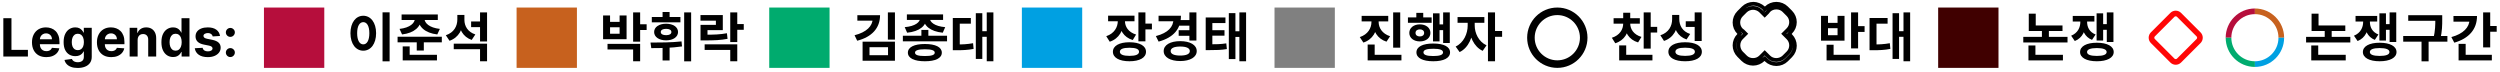
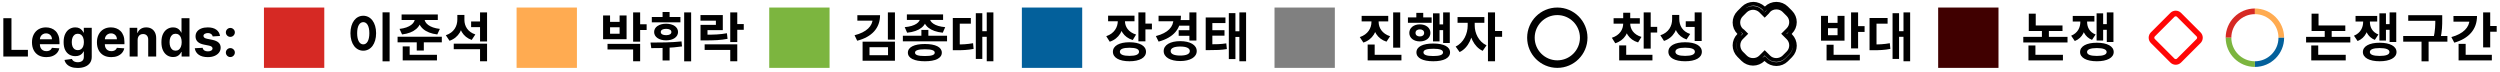
<svg xmlns="http://www.w3.org/2000/svg" width="663" height="19" viewBox="0 0 663 19" fill="none">
  <circle cx="413" cy="10" r="7" stroke="black" stroke-width="2" />
-   <path d="M598 3C594.134 3 591 6.134 591 10" stroke="#B60E3C" stroke-width="1.5" />
-   <path d="M605 10C605 6.134 601.866 3 598 3" stroke="#C7611E" stroke-width="1.5" />
-   <path d="M598 17C601.866 17 605 13.866 605 10" stroke="#00A0E2" stroke-width="1.5" />
-   <path d="M591 10C591 13.866 594.134 17 598 17" stroke="#00AB6E" stroke-width="1.5" />
+   <path d="M598 3C594.134 3 591 6.134 591 10" stroke="#d62924" stroke-width="1.5" />
+   <path d="M605 10C605 6.134 601.866 3 598 3" stroke="#ffab51" stroke-width="1.5" />
+   <path d="M598 17C601.866 17 605 13.866 605 10" stroke="#03609b" stroke-width="1.5" />
+   <path d="M591 10C591 13.866 594.134 17 598 17" stroke="#7cb53f" stroke-width="1.5" />
  <path d="M471.09 1.994C471.888 1.994 472.586 2.292 473.084 2.789L474.181 3.882C475.277 4.975 475.277 6.764 474.181 7.857L473.782 8.255L473.084 8.95L473.782 9.646L474.181 10.043C475.277 11.137 475.277 12.925 474.181 14.019L473.084 15.112C472.586 15.609 471.788 15.907 471.09 15.907C470.293 15.907 469.595 15.609 469.097 15.112L468.698 14.714L468 14.019L467.302 14.714L466.903 15.112C466.405 15.609 465.707 15.907 464.91 15.907C464.112 15.907 463.414 15.609 462.916 15.112L461.819 14.019C461.321 13.522 461.022 12.727 461.022 12.031C461.022 11.236 461.321 10.54 461.819 10.043L462.218 9.646L462.916 8.95L462.218 8.255L461.819 7.957C460.723 6.863 460.723 5.075 461.819 3.981L462.916 2.888C463.414 2.391 464.212 2.093 464.91 2.093C465.607 2.093 466.405 2.391 466.903 2.888L467.302 3.286L468 3.981L468.698 3.286L469.097 2.789C469.595 2.292 470.293 1.994 471.09 1.994ZM471.09 1C470.093 1 469.097 1.398 468.399 2.093L468 2.491L467.701 2.093C466.903 1.398 465.907 1 465.009 1C464.012 1 463.016 1.398 462.318 2.093L461.121 3.286C459.626 4.776 459.626 7.161 461.121 8.652L461.421 8.95L461.121 9.348C459.626 10.838 459.626 13.224 461.121 14.714L462.218 15.807C462.916 16.503 463.913 16.901 464.91 16.901C465.907 16.901 466.903 16.503 467.601 15.807L468 15.509L468.399 15.907C469.097 16.602 470.093 17 471.09 17C472.087 17 473.084 16.602 473.782 15.907L474.879 14.814C476.374 13.323 476.374 10.938 474.879 9.447L474.48 9.05L474.879 8.553C476.374 7.062 476.374 4.677 474.879 3.186L473.782 2.093C473.084 1.398 472.087 1 471.09 1Z" stroke="black" />
  <rect x="514" y="2" width="16" height="16" fill="#400000" />
-   <rect x="70" y="2" width="16" height="16" fill="#B60E3C" />
+   <rect x="70" y="2" width="16" height="16" fill="#d62924" />
  <rect x="577" y="3.061" width="9.814" height="9.814" rx="1.25" transform="rotate(45 577 3.06066)" stroke="#FF0606" stroke-width="1.5" />
  <path d="M430.472 5.746H431.984V6.236C431.984 8.602 430.836 10.702 428.372 11.472L427.462 10.016C429.562 9.358 430.472 7.804 430.472 6.236V5.746ZM430.808 5.746H432.334V6.236C432.334 7.678 433.216 9.176 435.316 9.792L434.42 11.248C431.97 10.534 430.808 8.49 430.808 6.236V5.746ZM427.924 4.822H434.882V6.278H427.924V4.822ZM430.472 3.38H432.334V5.396H430.472V3.38ZM435.904 3.282H437.766V12.886H435.904V3.282ZM437.234 7.118H439.488V8.63H437.234V7.118ZM429.408 14.538H438.228V16.022H429.408V14.538ZM429.408 12.046H431.27V15.504H429.408V12.046ZM443.449 3.954H445.003V5.116C445.003 7.72 443.841 10.002 441.293 10.856L440.327 9.358C442.539 8.644 443.449 6.894 443.449 5.116V3.954ZM443.841 3.954H445.339V5.032C445.339 6.754 446.179 8.35 448.237 9.008L447.271 10.464C444.877 9.638 443.841 7.552 443.841 5.032V3.954ZM449.427 3.282H451.289V10.87H449.427V3.282ZM446.893 11.206C449.637 11.206 451.331 12.144 451.331 13.726C451.331 15.322 449.637 16.246 446.893 16.246C444.149 16.246 442.455 15.322 442.455 13.726C442.455 12.144 444.149 11.206 446.893 11.206ZM446.893 12.648C445.213 12.648 444.317 12.998 444.317 13.726C444.317 14.454 445.213 14.818 446.893 14.818C448.587 14.818 449.483 14.454 449.483 13.726C449.483 12.998 448.587 12.648 446.893 12.648ZM447.061 5.634H449.693V7.146H447.061V5.634Z" fill="black" />
  <path d="M101.45 3.268H103.326V16.274H101.45V3.268ZM96.34 4.178C98.3 4.178 99.742 5.97 99.742 8.798C99.742 11.654 98.3 13.446 96.34 13.446C94.38 13.446 92.938 11.654 92.938 8.798C92.938 5.97 94.38 4.178 96.34 4.178ZM96.34 5.872C95.374 5.872 94.716 6.894 94.716 8.798C94.716 10.73 95.374 11.766 96.34 11.766C97.306 11.766 97.95 10.73 97.95 8.798C97.95 6.894 97.306 5.872 96.34 5.872ZM110.017 4.654H111.669V4.962C111.669 7.02 109.933 8.756 106.629 9.134L105.957 7.664C108.771 7.356 110.017 6.082 110.017 4.962V4.654ZM110.927 4.654H112.579V4.962C112.579 6.096 113.839 7.356 116.653 7.664L115.967 9.134C112.677 8.756 110.927 7.034 110.927 4.962V4.654ZM106.503 3.842H116.107V5.298H106.503V3.842ZM105.439 9.736H117.171V11.22H105.439V9.736ZM110.521 10.674H112.397V13.404H110.521V10.674ZM106.797 14.538H115.883V16.022H106.797V14.538ZM106.797 12.298H108.645V15.056H106.797V12.298ZM124.94 5.69H127.572V7.202H124.94V5.69ZM121.286 3.954H122.812V5.172C122.812 7.734 121.678 9.96 119.214 10.814L118.234 9.344C120.404 8.63 121.286 6.922 121.286 5.172V3.954ZM121.664 3.954H123.162V5.284C123.162 6.894 124.03 8.476 126.06 9.134L125.094 10.59C122.742 9.778 121.664 7.678 121.664 5.284V3.954ZM120.334 11.584H129.168V16.246H127.306V13.054H120.334V11.584ZM127.306 3.282H129.168V10.996H127.306V3.282Z" fill="black" />
-   <rect x="137" y="2" width="16" height="16" fill="#C7611E" />
+   <rect x="137" y="2" width="16" height="16" fill="#ffab51" />
  <path d="M167.904 3.282H169.766V11.052H167.904V3.282ZM169.248 6.432H171.488V7.958H169.248V6.432ZM161.114 11.626H169.766V16.246H167.904V13.11H161.114V11.626ZM159.938 4.094H161.786V5.802H164.32V4.094H166.168V10.394H159.938V4.094ZM161.786 7.23V8.938H164.32V7.23H161.786ZM175.715 11.85H177.577V16.036H175.715V11.85ZM181.441 3.296H183.289V16.26H181.441V3.296ZM172.719 12.76L172.509 11.29C174.987 11.29 178.053 11.276 180.741 10.982L180.867 12.312C178.067 12.732 175.141 12.76 172.719 12.76ZM172.859 4.514H180.447V5.928H172.859V4.514ZM176.653 6.292C178.515 6.292 179.817 7.174 179.817 8.49C179.817 9.806 178.515 10.702 176.653 10.702C174.777 10.702 173.475 9.806 173.475 8.49C173.475 7.174 174.777 6.292 176.653 6.292ZM176.653 7.65C175.799 7.65 175.239 7.93 175.239 8.49C175.239 9.05 175.799 9.33 176.653 9.33C177.493 9.33 178.053 9.05 178.053 8.49C178.053 7.93 177.493 7.65 176.653 7.65ZM175.715 3.184H177.577V5.41H175.715V3.184ZM185.78 9.204H186.872C189.42 9.204 190.988 9.148 192.78 8.812L192.948 10.296C191.128 10.646 189.49 10.716 186.872 10.716H185.78V9.204ZM185.766 3.996H191.688V7.986H187.628V9.918H185.78V6.6H189.854V5.48H185.766V3.996ZM193.662 3.296H195.524V11.164H193.662V3.296ZM194.992 6.376H197.246V7.902H194.992V6.376ZM186.872 11.752H195.524V16.246H193.662V13.236H186.872V11.752Z" fill="black" />
-   <rect x="204" y="2" width="16" height="16" fill="#00AB6E" />
+   <rect x="204" y="2" width="16" height="16" fill="#7cb53f" />
  <path d="M231.432 4.024H233.392C233.392 7.468 231.194 9.806 227.33 10.8L226.63 9.344C229.808 8.546 231.432 6.894 231.432 4.948V4.024ZM227.372 4.024H232.636V5.48H227.372V4.024ZM235.464 3.282H237.34V10.506H235.464V3.282ZM228.758 11.052H237.34V16.106H228.758V11.052ZM235.506 12.522H230.592V14.636H235.506V12.522ZM244.353 7.93H246.201V10.254H244.353V7.93ZM239.439 9.484H251.157V10.954H239.439V9.484ZM245.277 11.668C248.091 11.668 249.771 12.494 249.771 13.964C249.771 15.434 248.091 16.246 245.277 16.246C242.463 16.246 240.769 15.434 240.769 13.964C240.769 12.494 242.463 11.668 245.277 11.668ZM245.277 13.068C243.527 13.068 242.659 13.348 242.659 13.964C242.659 14.594 243.527 14.86 245.277 14.86C247.027 14.86 247.895 14.594 247.895 13.964C247.895 13.348 247.027 13.068 245.277 13.068ZM244.017 4.5H245.669V4.822C245.669 6.768 243.919 8.35 240.573 8.672L239.929 7.202C242.771 6.964 244.017 5.83 244.017 4.822V4.5ZM244.927 4.5H246.579V4.822C246.579 5.83 247.811 6.964 250.667 7.202L250.023 8.672C246.691 8.35 244.927 6.782 244.927 4.822V4.5ZM240.503 3.814H250.107V5.284H240.503V3.814ZM261.684 3.282H263.448V16.246H261.684V3.282ZM259.948 8.266H262.104V9.764H259.948V8.266ZM258.786 3.506H260.508V15.63H258.786V3.506ZM252.682 11.794H253.592C255.188 11.794 256.518 11.738 258.058 11.458L258.198 12.97C256.63 13.278 255.258 13.32 253.592 13.32H252.682V11.794ZM252.682 4.78H257.47V6.278H254.53V12.522H252.682V4.78Z" fill="black" />
-   <rect x="271" y="2" width="16" height="16" fill="#00A0E2" />
+   <rect x="271" y="2" width="16" height="16" fill="#03609b" />
  <path d="M296.444 4.724H297.97V5.536C297.97 8.014 296.808 10.24 294.302 11.066L293.378 9.596C295.534 8.882 296.444 7.188 296.444 5.536V4.724ZM296.822 4.724H298.334V5.536C298.334 7.048 299.202 8.532 301.288 9.162L300.406 10.618C297.942 9.876 296.822 7.846 296.822 5.536V4.724ZM293.868 4.15H300.868V5.634H293.868V4.15ZM301.904 3.282H303.766V10.968H301.904V3.282ZM303.248 6.264H305.488V7.79H303.248V6.264ZM299.538 11.206C302.226 11.206 303.92 12.144 303.92 13.726C303.92 15.308 302.226 16.246 299.538 16.246C296.836 16.246 295.142 15.308 295.142 13.726C295.142 12.144 296.836 11.206 299.538 11.206ZM299.538 12.662C297.886 12.662 296.99 12.998 296.99 13.726C296.99 14.454 297.886 14.818 299.538 14.818C301.19 14.818 302.072 14.454 302.072 13.726C302.072 12.998 301.19 12.662 299.538 12.662ZM312.683 5.326H315.721V6.81H312.683V5.326ZM312.585 8.014H315.623V9.498H312.585V8.014ZM315.427 3.282H317.289V10.744H315.427V3.282ZM311.199 4.164H313.187C313.187 7.692 311.199 9.96 307.265 11.038L306.537 9.568C309.827 8.714 311.199 7.09 311.199 5.06V4.164ZM307.251 4.164H312.501V5.648H307.251V4.164ZM312.991 10.912C315.623 10.912 317.373 11.92 317.373 13.544C317.373 15.168 315.623 16.19 312.991 16.19C310.359 16.19 308.609 15.168 308.609 13.544C308.609 11.92 310.359 10.912 312.991 10.912ZM312.991 12.34C311.409 12.34 310.457 12.746 310.457 13.544C310.457 14.342 311.409 14.734 312.991 14.734C314.587 14.734 315.539 14.342 315.539 13.544C315.539 12.746 314.587 12.34 312.991 12.34ZM319.752 11.752H320.662C322.552 11.752 323.756 11.724 325.212 11.5L325.366 13.012C323.882 13.264 322.594 13.292 320.662 13.292H319.752V11.752ZM319.752 4.626H324.988V6.11H321.516V12.368H319.752V4.626ZM321.012 8.014H324.736V9.456H321.012V8.014ZM328.684 3.282H330.462V16.246H328.684V3.282ZM327.13 8.294H329.272V9.792H327.13V8.294ZM325.884 3.478H327.634V15.658H325.884V3.478Z" fill="black" />
  <rect x="338" y="2" width="16" height="16" fill="#808080" />
  <path d="M363.71 4.724H365.25V5.816C365.25 8.266 364.06 10.478 361.568 11.29L360.616 9.834C362.772 9.134 363.71 7.454 363.71 5.816V4.724ZM364.088 4.724H365.614V5.816C365.614 7.356 366.538 8.938 368.652 9.61L367.7 11.052C365.264 10.282 364.088 8.168 364.088 5.816V4.724ZM361.106 4.206H368.162V5.676H361.106V4.206ZM369.464 3.296H371.34V12.648H369.464V3.296ZM362.702 14.538H371.662V16.022H362.702V14.538ZM362.702 11.808H364.564V15.28H362.702V11.808ZM382.721 3.282H384.485V11.402H382.721V3.282ZM381.139 6.474H383.211V7.986H381.139V6.474ZM380.033 3.534H381.769V10.982H380.033V3.534ZM373.383 4.612H379.669V6.04H373.383V4.612ZM376.547 6.46C378.171 6.46 379.347 7.384 379.347 8.728C379.347 10.072 378.171 10.982 376.547 10.982C374.923 10.982 373.747 10.072 373.747 8.728C373.747 7.384 374.923 6.46 376.547 6.46ZM376.547 7.79C375.861 7.79 375.399 8.126 375.399 8.728C375.399 9.33 375.861 9.666 376.547 9.666C377.219 9.666 377.681 9.33 377.681 8.728C377.681 8.126 377.219 7.79 376.547 7.79ZM375.609 3.408H377.443V5.592H375.609V3.408ZM380.103 11.542C382.875 11.542 384.555 12.382 384.555 13.894C384.555 15.392 382.875 16.246 380.103 16.246C377.317 16.246 375.637 15.392 375.637 13.894C375.637 12.382 377.317 11.542 380.103 11.542ZM380.103 12.928C378.367 12.928 377.499 13.222 377.499 13.894C377.499 14.552 378.367 14.86 380.103 14.86C381.825 14.86 382.693 14.552 382.693 13.894C382.693 13.222 381.825 12.928 380.103 12.928ZM389.23 5.326H390.7V6.782C390.7 9.708 389.468 12.69 387.088 13.81L386.038 12.34C388.18 11.332 389.23 8.91 389.23 6.782V5.326ZM389.622 5.326H391.092V6.782C391.092 8.742 392.1 11.038 394.228 12.018L393.206 13.488C390.826 12.382 389.622 9.54 389.622 6.782V5.326ZM386.542 4.528H393.654V6.054H386.542V4.528ZM394.606 3.282H396.482V16.246H394.606V3.282ZM396.062 8.224H398.358V9.764H396.062V8.224Z" fill="black" />
  <path d="M0.885 15V4.818H3.038V13.225H7.403V15H0.885ZM12.269 15.149C11.483 15.149 10.807 14.99 10.24 14.672C9.677 14.35 9.243 13.896 8.938 13.31C8.633 12.72 8.48 12.022 8.48 11.217C8.48 10.431 8.633 9.742 8.938 9.148C9.243 8.555 9.672 8.093 10.225 7.761C10.782 7.43 11.435 7.264 12.184 7.264C12.688 7.264 13.157 7.345 13.591 7.508C14.029 7.667 14.41 7.907 14.735 8.229C15.063 8.55 15.318 8.955 15.5 9.442C15.682 9.926 15.774 10.492 15.774 11.142V11.724H9.325V10.411H13.78C13.78 10.106 13.714 9.836 13.581 9.601C13.449 9.366 13.265 9.182 13.029 9.049C12.797 8.913 12.527 8.845 12.219 8.845C11.897 8.845 11.612 8.92 11.364 9.069C11.118 9.215 10.926 9.412 10.787 9.661C10.648 9.906 10.577 10.179 10.573 10.481V11.729C10.573 12.107 10.643 12.433 10.782 12.708C10.925 12.983 11.125 13.195 11.384 13.345C11.642 13.494 11.949 13.568 12.303 13.568C12.539 13.568 12.754 13.535 12.95 13.469C13.145 13.402 13.313 13.303 13.452 13.171C13.591 13.038 13.697 12.876 13.77 12.683L15.729 12.812C15.629 13.283 15.426 13.694 15.117 14.046C14.812 14.393 14.418 14.665 13.934 14.861C13.454 15.053 12.898 15.149 12.269 15.149ZM20.596 18.023C19.91 18.023 19.322 17.928 18.831 17.739C18.344 17.554 17.956 17.3 17.668 16.979C17.379 16.657 17.192 16.296 17.106 15.895L19.065 15.631C19.125 15.784 19.219 15.926 19.348 16.059C19.477 16.192 19.648 16.298 19.86 16.377C20.076 16.46 20.337 16.501 20.646 16.501C21.107 16.501 21.486 16.389 21.784 16.163C22.086 15.941 22.237 15.568 22.237 15.045V13.648H22.147C22.054 13.86 21.915 14.06 21.73 14.249C21.544 14.438 21.305 14.592 21.014 14.712C20.722 14.831 20.374 14.891 19.97 14.891C19.396 14.891 18.874 14.758 18.404 14.493C17.936 14.224 17.563 13.815 17.285 13.265C17.01 12.711 16.872 12.012 16.872 11.167C16.872 10.302 17.013 9.579 17.295 8.999C17.577 8.419 17.951 7.985 18.419 7.697C18.889 7.408 19.404 7.264 19.965 7.264C20.392 7.264 20.75 7.337 21.038 7.483C21.327 7.625 21.559 7.804 21.735 8.02C21.913 8.232 22.051 8.441 22.147 8.646H22.227V7.364H24.33V15.075C24.33 15.724 24.171 16.268 23.852 16.705C23.534 17.143 23.093 17.471 22.53 17.69C21.97 17.912 21.325 18.023 20.596 18.023ZM20.641 13.3C20.982 13.3 21.27 13.215 21.506 13.046C21.744 12.874 21.927 12.629 22.053 12.31C22.182 11.989 22.247 11.604 22.247 11.157C22.247 10.71 22.184 10.322 22.058 9.994C21.932 9.662 21.75 9.405 21.511 9.223C21.272 9.041 20.982 8.95 20.641 8.95C20.293 8.95 20 9.044 19.761 9.233C19.522 9.419 19.342 9.677 19.219 10.008C19.096 10.34 19.035 10.723 19.035 11.157C19.035 11.598 19.096 11.979 19.219 12.3C19.345 12.619 19.526 12.866 19.761 13.041C20 13.213 20.293 13.3 20.641 13.3ZM29.495 15.149C28.71 15.149 28.034 14.99 27.467 14.672C26.903 14.35 26.469 13.896 26.164 13.31C25.859 12.72 25.707 12.022 25.707 11.217C25.707 10.431 25.859 9.742 26.164 9.148C26.469 8.555 26.898 8.093 27.452 7.761C28.009 7.43 28.662 7.264 29.411 7.264C29.915 7.264 30.384 7.345 30.818 7.508C31.255 7.667 31.636 7.907 31.961 8.229C32.289 8.55 32.544 8.955 32.727 9.442C32.909 9.926 33 10.492 33 11.142V11.724H26.552V10.411H31.007C31.007 10.106 30.94 9.836 30.808 9.601C30.675 9.366 30.491 9.182 30.256 9.049C30.024 8.913 29.754 8.845 29.445 8.845C29.124 8.845 28.839 8.92 28.59 9.069C28.345 9.215 28.153 9.412 28.014 9.661C27.875 9.906 27.803 10.179 27.8 10.481V11.729C27.8 12.107 27.869 12.433 28.009 12.708C28.151 12.983 28.352 13.195 28.61 13.345C28.869 13.494 29.175 13.568 29.53 13.568C29.765 13.568 29.981 13.535 30.176 13.469C30.372 13.402 30.539 13.303 30.678 13.171C30.818 13.038 30.924 12.876 30.997 12.683L32.955 12.812C32.856 13.283 32.652 13.694 32.344 14.046C32.039 14.393 31.645 14.665 31.161 14.861C30.68 15.053 30.125 15.149 29.495 15.149ZM36.5 10.585V15H34.382V7.364H36.401V8.711H36.49C36.659 8.267 36.943 7.915 37.34 7.657C37.738 7.395 38.22 7.264 38.787 7.264C39.317 7.264 39.78 7.38 40.174 7.612C40.569 7.844 40.875 8.176 41.094 8.607C41.313 9.034 41.422 9.545 41.422 10.138V15H39.304V10.516C39.307 10.048 39.188 9.684 38.946 9.422C38.704 9.157 38.371 9.024 37.947 9.024C37.662 9.024 37.41 9.085 37.191 9.208C36.976 9.331 36.807 9.51 36.684 9.745C36.565 9.977 36.504 10.257 36.5 10.585ZM45.905 15.124C45.325 15.124 44.8 14.975 44.329 14.677C43.862 14.375 43.491 13.933 43.216 13.349C42.944 12.763 42.808 12.044 42.808 11.192C42.808 10.317 42.949 9.589 43.23 9.009C43.512 8.426 43.887 7.99 44.354 7.702C44.825 7.41 45.34 7.264 45.9 7.264C46.328 7.264 46.684 7.337 46.969 7.483C47.258 7.625 47.489 7.804 47.665 8.02C47.844 8.232 47.98 8.441 48.073 8.646H48.137V4.818H50.25V15H48.162V13.777H48.073C47.973 13.989 47.833 14.2 47.65 14.408C47.471 14.614 47.238 14.785 46.949 14.921C46.664 15.056 46.316 15.124 45.905 15.124ZM46.576 13.439C46.918 13.439 47.206 13.346 47.441 13.161C47.68 12.972 47.862 12.708 47.988 12.37C48.117 12.032 48.182 11.636 48.182 11.182C48.182 10.728 48.119 10.333 47.993 9.999C47.867 9.664 47.685 9.405 47.446 9.223C47.208 9.041 46.918 8.95 46.576 8.95C46.228 8.95 45.935 9.044 45.696 9.233C45.458 9.422 45.277 9.684 45.154 10.018C45.032 10.353 44.971 10.741 44.971 11.182C44.971 11.626 45.032 12.019 45.154 12.36C45.28 12.698 45.461 12.963 45.696 13.155C45.935 13.345 46.228 13.439 46.576 13.439ZM58.345 9.541L56.406 9.661C56.373 9.495 56.302 9.346 56.193 9.213C56.083 9.077 55.939 8.969 55.76 8.89C55.584 8.807 55.374 8.766 55.129 8.766C54.801 8.766 54.524 8.835 54.298 8.974C54.073 9.11 53.96 9.293 53.96 9.521C53.96 9.704 54.033 9.858 54.179 9.984C54.325 10.11 54.575 10.211 54.93 10.287L56.312 10.565C57.054 10.718 57.608 10.963 57.972 11.301C58.337 11.639 58.519 12.083 58.519 12.633C58.519 13.134 58.372 13.573 58.077 13.951C57.785 14.329 57.384 14.624 56.874 14.836C56.367 15.045 55.782 15.149 55.119 15.149C54.108 15.149 53.303 14.939 52.703 14.518C52.106 14.094 51.756 13.517 51.654 12.788L53.737 12.678C53.8 12.986 53.952 13.222 54.194 13.384C54.436 13.543 54.746 13.623 55.124 13.623C55.495 13.623 55.793 13.552 56.019 13.409C56.247 13.263 56.363 13.076 56.367 12.847C56.363 12.655 56.282 12.498 56.123 12.375C55.964 12.249 55.719 12.153 55.387 12.087L54.065 11.823C53.319 11.674 52.764 11.415 52.399 11.048C52.038 10.68 51.857 10.211 51.857 9.641C51.857 9.15 51.99 8.728 52.255 8.373C52.524 8.018 52.9 7.745 53.384 7.553C53.871 7.36 54.441 7.264 55.094 7.264C56.058 7.264 56.817 7.468 57.371 7.876C57.928 8.283 58.252 8.839 58.345 9.541ZM61.091 15.129C60.763 15.129 60.481 15.013 60.246 14.781C60.014 14.546 59.898 14.264 59.898 13.936C59.898 13.611 60.014 13.333 60.246 13.101C60.481 12.869 60.763 12.753 61.091 12.753C61.409 12.753 61.688 12.869 61.926 13.101C62.165 13.333 62.284 13.611 62.284 13.936C62.284 14.155 62.228 14.355 62.115 14.538C62.006 14.717 61.861 14.861 61.682 14.97C61.504 15.076 61.306 15.129 61.091 15.129ZM61.091 9.78C60.763 9.78 60.481 9.664 60.246 9.432C60.014 9.2 59.898 8.918 59.898 8.587C59.898 8.262 60.014 7.985 60.246 7.756C60.481 7.524 60.763 7.408 61.091 7.408C61.409 7.408 61.688 7.524 61.926 7.756C62.165 7.985 62.284 8.262 62.284 8.587C62.284 8.809 62.228 9.011 62.115 9.193C62.006 9.372 61.861 9.515 61.682 9.621C61.504 9.727 61.306 9.78 61.091 9.78Z" fill="black" />
  <path d="M490.904 3.296H492.766V12.83H490.904V3.296ZM492.234 6.936H494.488V8.462H492.234V6.936ZM484.408 14.538H493.228V16.022H484.408V14.538ZM484.408 11.864H486.27V14.86H484.408V11.864ZM482.938 4.206H484.786V6.068H487.32V4.206H489.168V10.786H482.938V4.206ZM484.786 7.482V9.33H487.32V7.482H484.786ZM504.805 3.282H506.569V16.246H504.805V3.282ZM503.069 8.266H505.225V9.764H503.069V8.266ZM501.907 3.506H503.629V15.63H501.907V3.506ZM495.803 11.794H496.713C498.309 11.794 499.639 11.738 501.179 11.458L501.319 12.97C499.751 13.278 498.379 13.32 496.713 13.32H495.803V11.794ZM495.803 4.78H500.591V6.278H497.651V12.522H495.803V4.78Z" fill="black" />
  <path d="M538.03 6.754H546.976V8.224H538.03V6.754ZM538.03 3.632H539.878V7.342H538.03V3.632ZM536.574 9.778H548.306V11.262H536.574V9.778ZM541.516 7.636H543.364V10.226H541.516V7.636ZM537.946 14.538H547.088V16.022H537.946V14.538ZM537.946 12.06H539.794V15.294H537.946V12.06ZM551.707 4.99H553.163V5.802C553.163 8.014 552.323 10.058 550.237 10.884L549.271 9.47C551.021 8.756 551.707 7.286 551.707 5.802V4.99ZM552.071 4.99H553.499V5.802C553.499 7.23 554.143 8.518 555.753 9.148L554.801 10.576C552.841 9.792 552.071 7.944 552.071 5.802V4.99ZM549.691 4.234H555.431V5.718H549.691V4.234ZM558.721 3.296H560.485V11.136H558.721V3.296ZM557.167 6.404H559.225V7.902H557.167V6.404ZM556.019 3.534H557.755V10.744H556.019V3.534ZM556.089 11.332C558.805 11.332 560.555 12.256 560.555 13.796C560.555 15.322 558.805 16.246 556.089 16.246C553.359 16.246 551.637 15.322 551.637 13.796C551.637 12.256 553.359 11.332 556.089 11.332ZM556.089 12.746C554.423 12.746 553.485 13.096 553.485 13.796C553.485 14.496 554.423 14.832 556.089 14.832C557.755 14.832 558.679 14.496 558.679 13.796C558.679 13.096 557.755 12.746 556.089 12.746Z" fill="black" />
  <path d="M613.03 6.754H621.976V8.224H613.03V6.754ZM613.03 3.632H614.878V7.342H613.03V3.632ZM611.574 9.778H623.306V11.262H611.574V9.778ZM616.516 7.636H618.364V10.226H616.516V7.636ZM612.946 14.538H622.088V16.022H612.946V14.538ZM612.946 12.06H614.794V15.294H612.946V12.06ZM626.707 4.99H628.163V5.802C628.163 8.014 627.323 10.058 625.237 10.884L624.271 9.47C626.021 8.756 626.707 7.286 626.707 5.802V4.99ZM627.071 4.99H628.499V5.802C628.499 7.23 629.143 8.518 630.753 9.148L629.801 10.576C627.841 9.792 627.071 7.944 627.071 5.802V4.99ZM624.691 4.234H630.431V5.718H624.691V4.234ZM633.721 3.296H635.485V11.136H633.721V3.296ZM632.167 6.404H634.225V7.902H632.167V6.404ZM631.019 3.534H632.755V10.744H631.019V3.534ZM631.089 11.332C633.805 11.332 635.555 12.256 635.555 13.796C635.555 15.322 633.805 16.246 631.089 16.246C628.359 16.246 626.637 15.322 626.637 13.796C626.637 12.256 628.359 11.332 631.089 11.332ZM631.089 12.746C629.423 12.746 628.485 13.096 628.485 13.796C628.485 14.496 629.423 14.832 631.089 14.832C632.755 14.832 633.679 14.496 633.679 13.796C633.679 13.096 632.755 12.746 631.089 12.746ZM638.662 4.038H646.796V5.508H638.662V4.038ZM637.332 9.554H649.05V11.052H637.332V9.554ZM642.19 10.604H644.066V16.26H642.19V10.604ZM645.844 4.038H647.678V5.186C647.678 6.586 647.678 8.154 647.174 10.45L645.34 10.24C645.844 8.07 645.844 6.53 645.844 5.186V4.038ZM658.527 3.282H660.403V12.564H658.527V3.282ZM659.871 6.894H662.125V8.42H659.871V6.894ZM654.915 4.248H656.903C656.903 7.776 654.747 10.198 650.883 11.318L650.099 9.834C653.277 8.966 654.915 7.23 654.915 5.172V4.248ZM650.659 4.248H655.923V5.746H650.659V4.248ZM652.017 14.538H660.837V16.022H652.017V14.538ZM652.017 11.626H653.893V15.196H652.017V11.626Z" fill="black" />
</svg>
